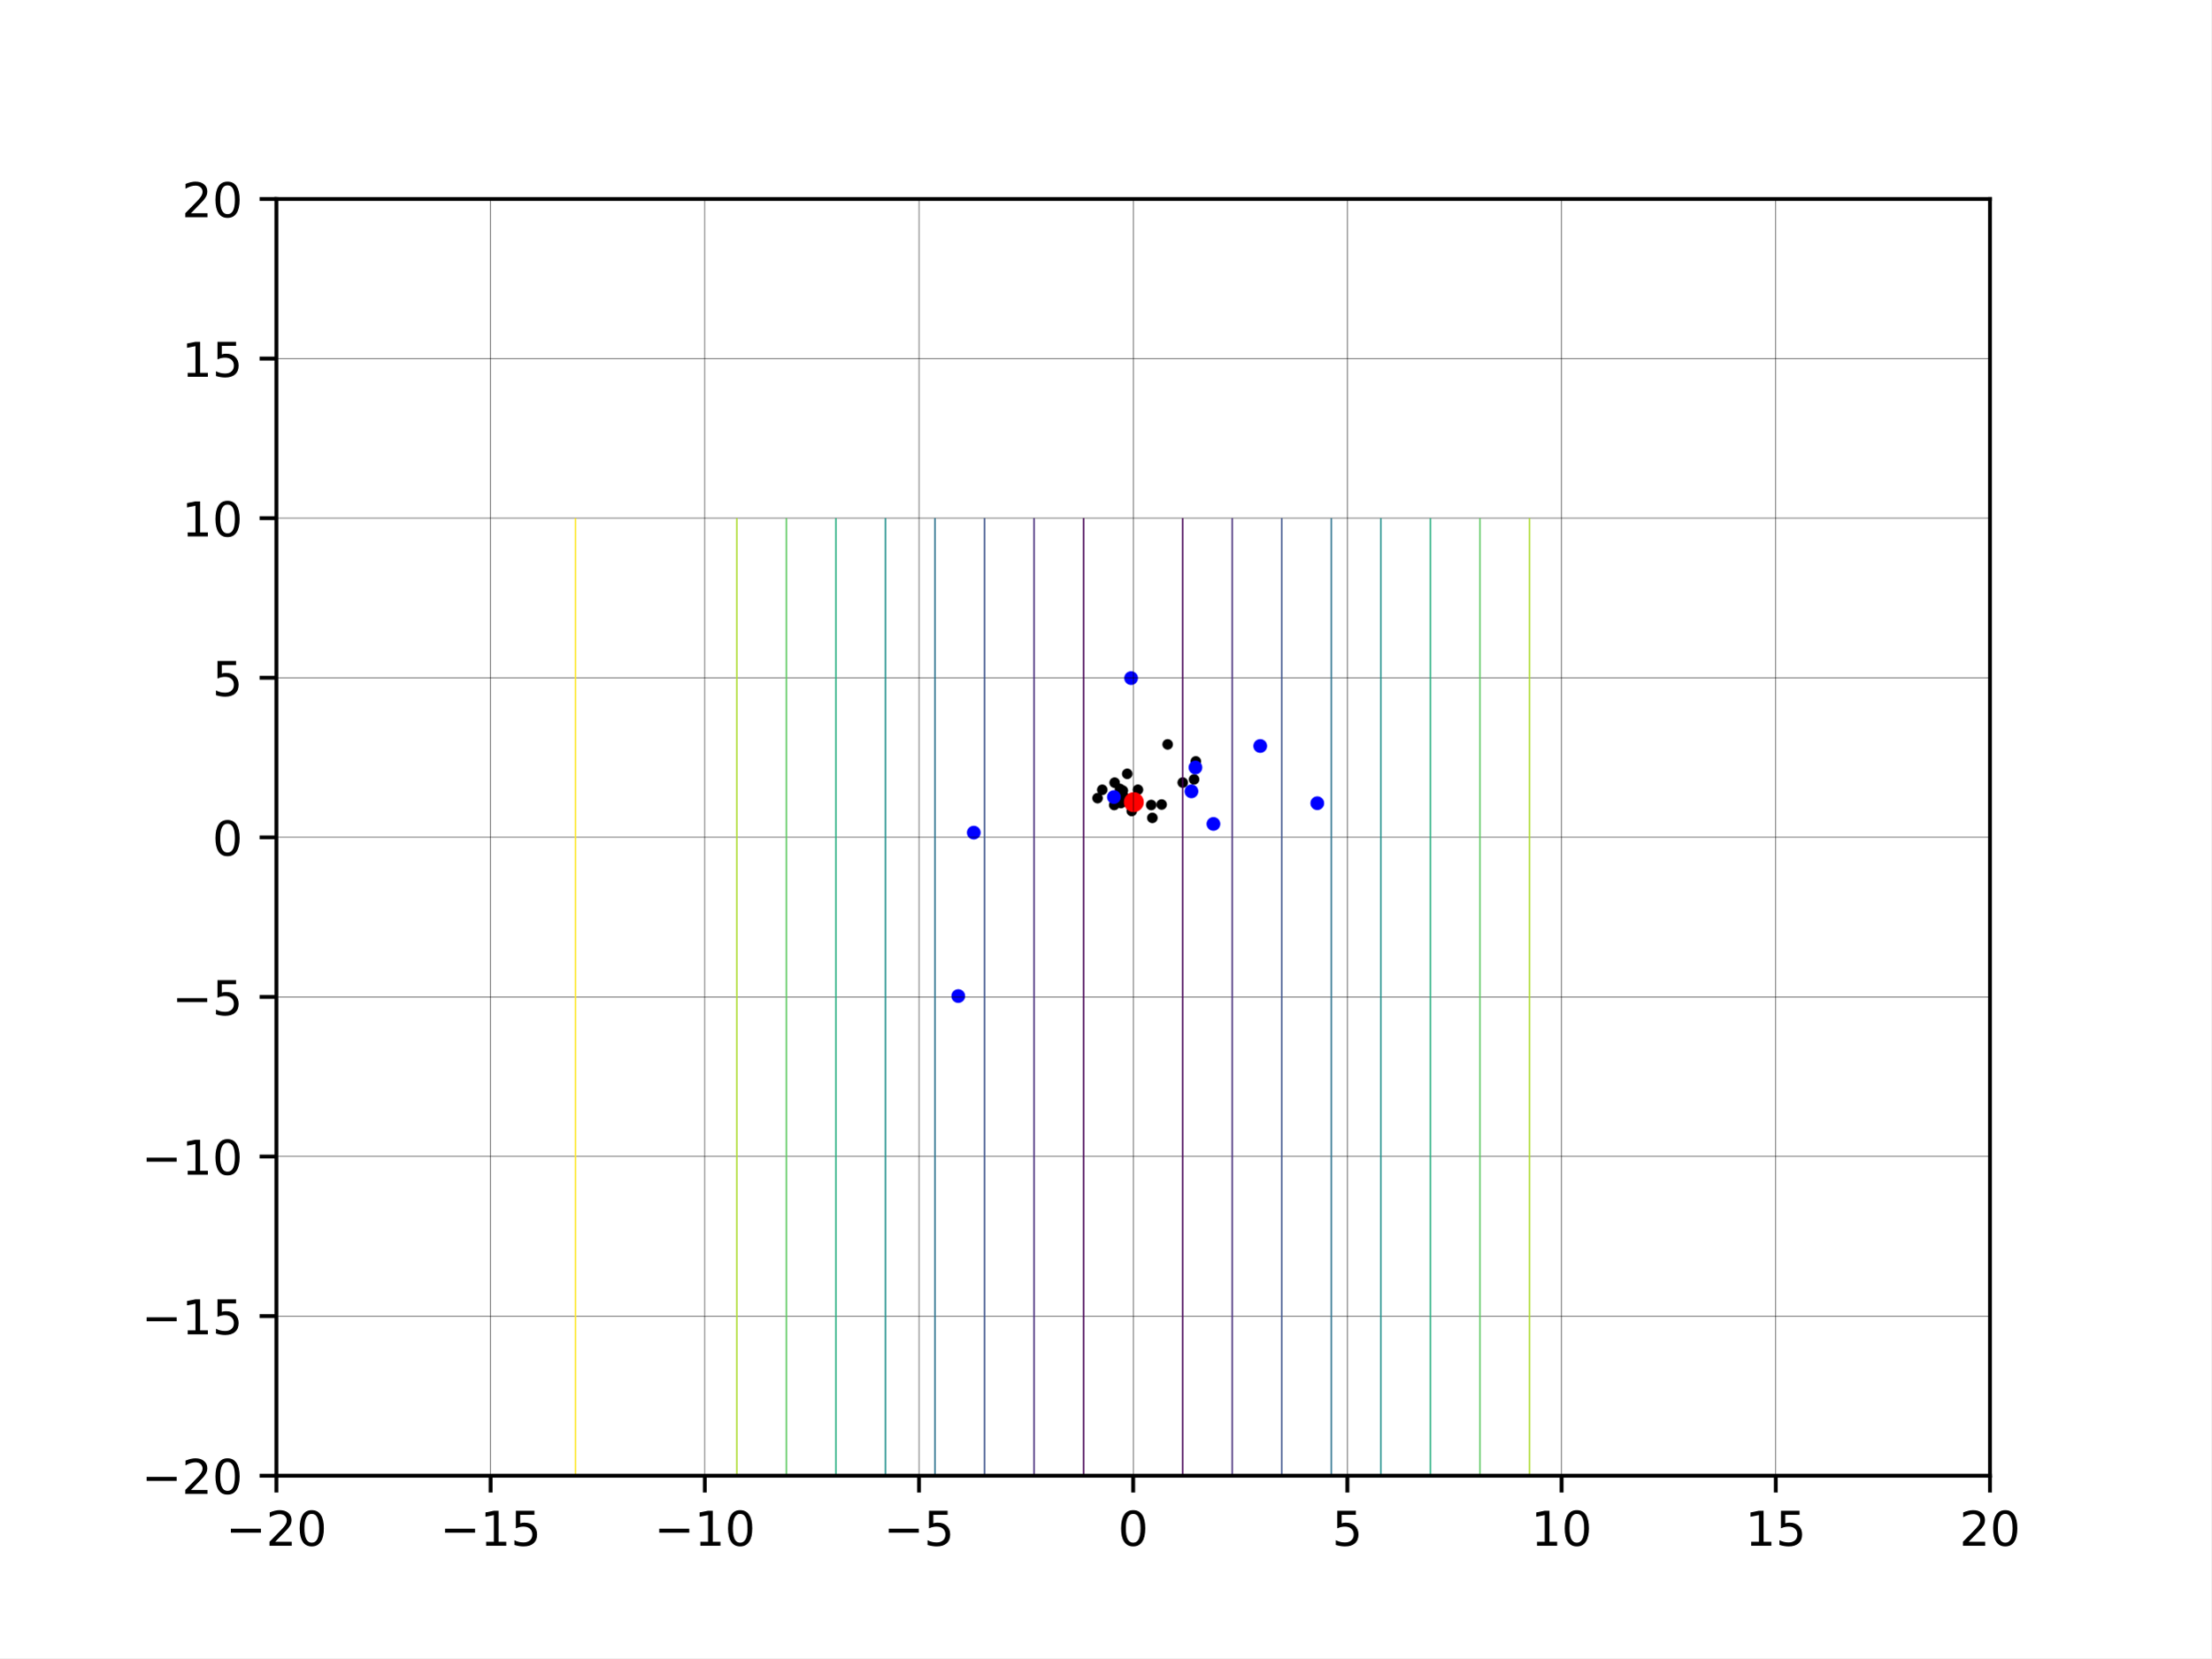
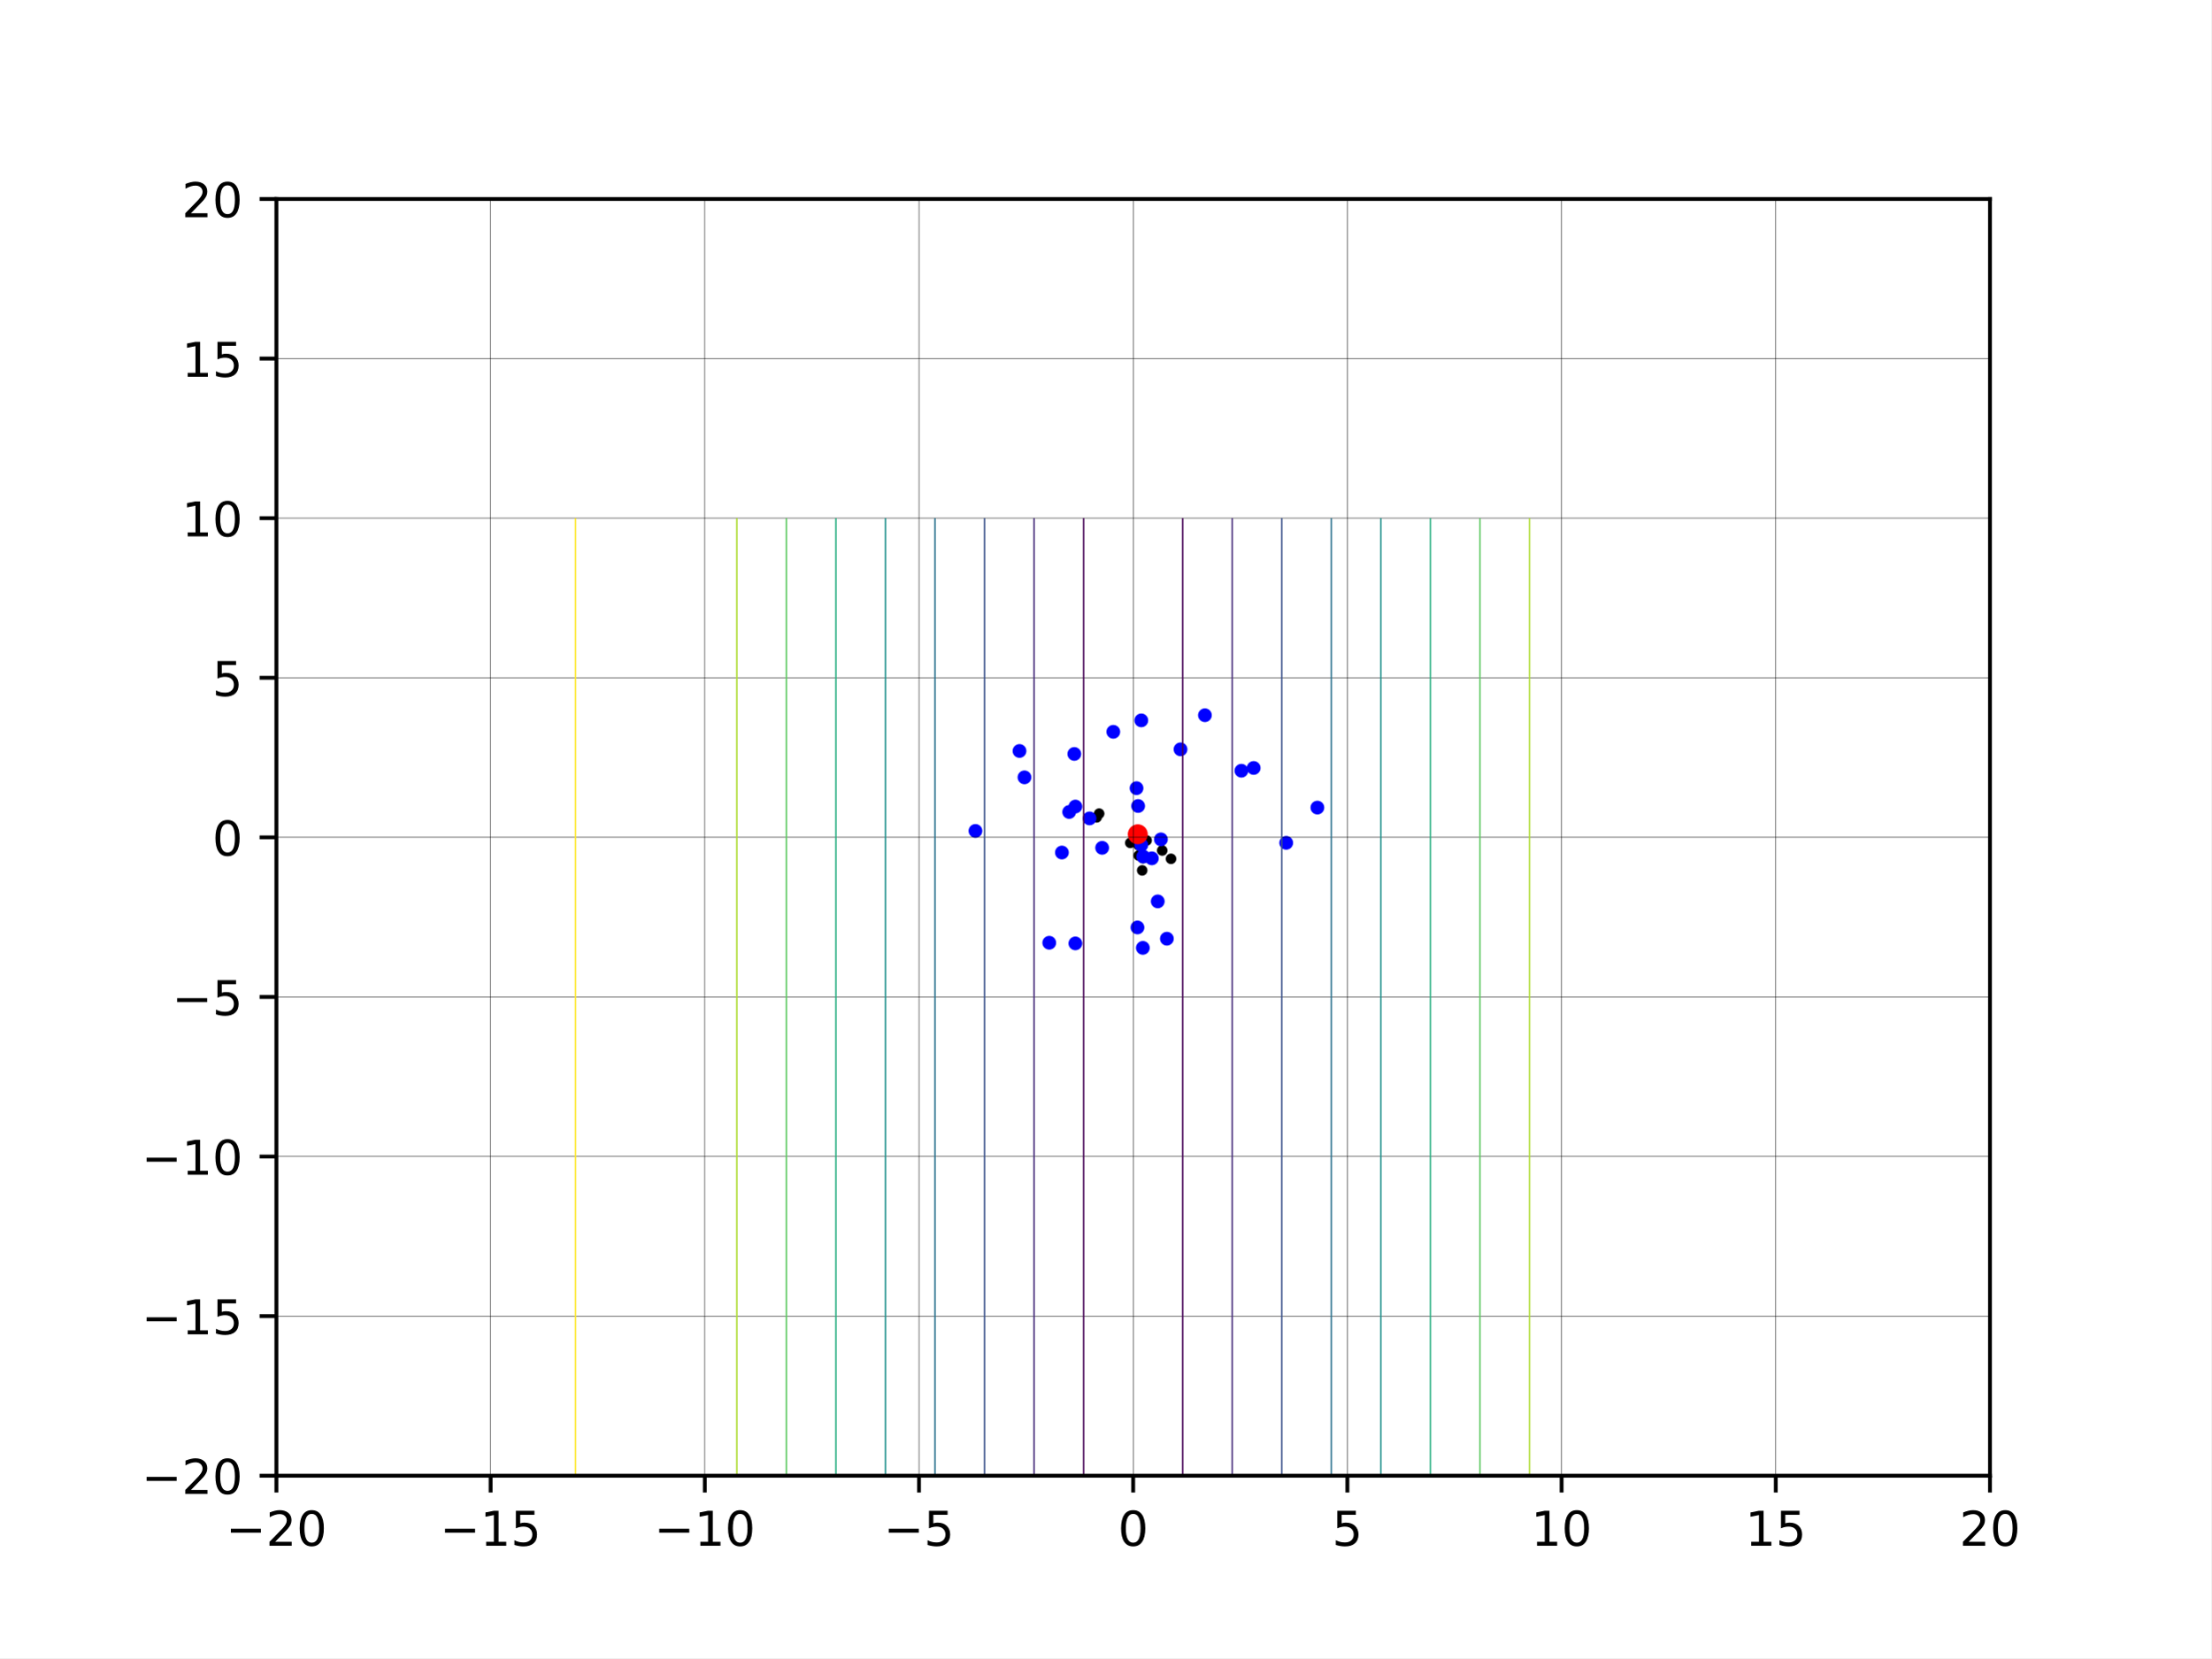
<svg xmlns="http://www.w3.org/2000/svg" xmlns:xlink="http://www.w3.org/1999/xlink" height="345.6pt" version="1.1" viewBox="0 0 460.8 345.6" width="460.8pt">
  <defs>
    <style type="text/css">
*{stroke-linecap:butt;stroke-linejoin:round;}
  </style>
  </defs>
  <g id="figure_1">
    <g id="patch_1">
      <path d="M 0 345.6  L 460.8 345.6  L 460.8 0  L 0 0  z " style="fill:#ffffff;" />
    </g>
    <g id="axes_1">
      <g id="patch_2">
        <path d="M 57.6 307.584  L 414.72 307.584  L 414.72 41.472  L 57.6 41.472  z " style="fill:#ffffff;" />
      </g>
      <g id="PathCollection_1">
        <defs>
-           <path d="M 0 0.612  C 0.162 0.612 0.318 0.548 0.433 0.433  C 0.548 0.318 0.612 0.162 0.612 0  C 0.612 -0.162 0.548 -0.318 0.433 -0.433  C 0.318 -0.548 0.162 -0.612 0 -0.612  C -0.162 -0.612 -0.318 -0.548 -0.433 -0.433  C -0.548 -0.318 -0.612 -0.162 -0.612 0  C -0.612 0.162 -0.548 0.318 -0.433 0.433  C -0.318 0.548 -0.162 0.612 0 0.612  z " id="m3f4ea704da" style="stroke:#000000;" />
+           <path d="M 0 0.612  C 0.162 0.612 0.318 0.548 0.433 0.433  C 0.548 0.318 0.612 0.162 0.612 0  C 0.612 -0.162 0.548 -0.318 0.433 -0.433  C 0.318 -0.548 0.162 -0.612 0 -0.612  C -0.162 -0.612 -0.318 -0.548 -0.433 -0.433  C -0.548 -0.318 -0.612 -0.162 -0.612 0  C -0.612 0.162 -0.548 0.318 -0.433 0.433  C -0.318 0.548 -0.162 0.612 0 0.612  z " id="mb6545652e0" style="stroke:#000000;" />
        </defs>
-         <g clip-path="url(#p08bbcc51b0)">
-           <use style="stroke:#000000;" x="236.292" xlink:href="#m3f4ea704da" y="167.192" />
-           <use style="stroke:#000000;" x="262.636" xlink:href="#m3f4ea704da" y="155.487" />
-           <use style="stroke:#000000;" x="248.3" xlink:href="#m3f4ea704da" y="164.939" />
-           <use style="stroke:#000000;" x="202.937" xlink:href="#m3f4ea704da" y="173.546" />
-           <use style="stroke:#000000;" x="199.703" xlink:href="#m3f4ea704da" y="207.612" />
-           <use style="stroke:#000000;" x="235.726" xlink:href="#m3f4ea704da" y="141.336" />
-           <use style="stroke:#000000;" x="232.143" xlink:href="#m3f4ea704da" y="166.128" />
-           <use style="stroke:#000000;" x="249.129" xlink:href="#m3f4ea704da" y="159.967" />
-           <use style="stroke:#000000;" x="252.881" xlink:href="#m3f4ea704da" y="171.732" />
-           <use style="stroke:#000000;" x="274.528" xlink:href="#m3f4ea704da" y="167.413" />
-           <use style="stroke:#000000;" x="235.863" xlink:href="#m3f4ea704da" y="169.043" />
-           <use style="stroke:#000000;" x="240.156" xlink:href="#m3f4ea704da" y="170.469" />
-           <use style="stroke:#000000;" x="235.862" xlink:href="#m3f4ea704da" y="168.417" />
-           <use style="stroke:#000000;" x="233.618" xlink:href="#m3f4ea704da" y="167.383" />
-           <use style="stroke:#000000;" x="239.919" xlink:href="#m3f4ea704da" y="167.788" />
-           <use style="stroke:#000000;" x="232.204" xlink:href="#m3f4ea704da" y="167.789" />
-           <use style="stroke:#000000;" x="234.448" xlink:href="#m3f4ea704da" y="166.316" />
-           <use style="stroke:#000000;" x="242.088" xlink:href="#m3f4ea704da" y="167.689" />
-           <use style="stroke:#000000;" x="232.342" xlink:href="#m3f4ea704da" y="166.488" />
-           <use style="stroke:#000000;" x="237.152" xlink:href="#m3f4ea704da" y="164.607" />
-           <use style="stroke:#000000;" x="234" xlink:href="#m3f4ea704da" y="164.792" />
-           <use style="stroke:#000000;" x="233.406" xlink:href="#m3f4ea704da" y="164.444" />
-           <use style="stroke:#000000;" x="228.735" xlink:href="#m3f4ea704da" y="166.358" />
-           <use style="stroke:#000000;" x="229.715" xlink:href="#m3f4ea704da" y="164.617" />
-           <use style="stroke:#000000;" x="232.292" xlink:href="#m3f4ea704da" y="163.131" />
-           <use style="stroke:#000000;" x="234.92" xlink:href="#m3f4ea704da" y="161.29" />
-           <use style="stroke:#000000;" x="246.487" xlink:href="#m3f4ea704da" y="163.112" />
-           <use style="stroke:#000000;" x="248.847" xlink:href="#m3f4ea704da" y="162.449" />
-           <use style="stroke:#000000;" x="249.213" xlink:href="#m3f4ea704da" y="158.697" />
-           <use style="stroke:#000000;" x="243.343" xlink:href="#m3f4ea704da" y="155.154" />
+         <g clip-path="url(#p1491a2caac)">
+           <use style="stroke:#000000;" x="237.117" xlink:href="#mb6545652e0" y="173.885" />
+           <use style="stroke:#000000;" x="237.849" xlink:href="#mb6545652e0" y="176.124" />
+           <use style="stroke:#000000;" x="237.187" xlink:href="#mb6545652e0" y="167.994" />
+           <use style="stroke:#000000;" x="241.938" xlink:href="#mb6545652e0" y="174.951" />
+           <use style="stroke:#000000;" x="238.252" xlink:href="#mb6545652e0" y="178.531" />
+           <use style="stroke:#000000;" x="229.689" xlink:href="#mb6545652e0" y="176.715" />
+           <use style="stroke:#000000;" x="240.048" xlink:href="#mb6545652e0" y="178.905" />
+           <use style="stroke:#000000;" x="227.065" xlink:href="#mb6545652e0" y="170.581" />
+           <use style="stroke:#000000;" x="236.856" xlink:href="#mb6545652e0" y="164.279" />
+           <use style="stroke:#000000;" x="224.115" xlink:href="#mb6545652e0" y="168.105" />
+           <use style="stroke:#000000;" x="222.82" xlink:href="#mb6545652e0" y="169.241" />
+           <use style="stroke:#000000;" x="221.302" xlink:href="#mb6545652e0" y="177.692" />
+           <use style="stroke:#000000;" x="241.279" xlink:href="#mb6545652e0" y="187.877" />
+           <use style="stroke:#000000;" x="237.051" xlink:href="#mb6545652e0" y="193.311" />
+           <use style="stroke:#000000;" x="246.022" xlink:href="#mb6545652e0" y="156.182" />
+           <use style="stroke:#000000;" x="243.18" xlink:href="#mb6545652e0" y="195.653" />
+           <use style="stroke:#000000;" x="213.501" xlink:href="#mb6545652e0" y="162.021" />
+           <use style="stroke:#000000;" x="223.888" xlink:href="#mb6545652e0" y="157.145" />
+           <use style="stroke:#000000;" x="261.269" xlink:href="#mb6545652e0" y="160.065" />
+           <use style="stroke:#000000;" x="258.71" xlink:href="#mb6545652e0" y="160.641" />
+           <use style="stroke:#000000;" x="218.666" xlink:href="#mb6545652e0" y="196.501" />
+           <use style="stroke:#000000;" x="232.015" xlink:href="#mb6545652e0" y="152.531" />
+           <use style="stroke:#000000;" x="238.171" xlink:href="#mb6545652e0" y="197.568" />
+           <use style="stroke:#000000;" x="268.051" xlink:href="#mb6545652e0" y="175.671" />
+           <use style="stroke:#000000;" x="237.848" xlink:href="#mb6545652e0" y="150.147" />
+           <use style="stroke:#000000;" x="203.284" xlink:href="#mb6545652e0" y="173.19" />
+           <use style="stroke:#000000;" x="224.11" xlink:href="#mb6545652e0" y="196.633" />
+           <use style="stroke:#000000;" x="212.464" xlink:href="#mb6545652e0" y="156.524" />
+           <use style="stroke:#000000;" x="274.548" xlink:href="#mb6545652e0" y="168.328" />
+           <use style="stroke:#000000;" x="251.108" xlink:href="#mb6545652e0" y="149.074" />
+           <use style="stroke:#000000;" x="228.544" xlink:href="#mb6545652e0" y="170.36" />
+           <use style="stroke:#000000;" x="235.557" xlink:href="#mb6545652e0" y="175.68" />
+           <use style="stroke:#000000;" x="237.286" xlink:href="#mb6545652e0" y="176.188" />
+           <use style="stroke:#000000;" x="238.958" xlink:href="#mb6545652e0" y="175.178" />
+           <use style="stroke:#000000;" x="237.307" xlink:href="#mb6545652e0" y="178.319" />
+           <use style="stroke:#000000;" x="238.182" xlink:href="#mb6545652e0" y="178.875" />
+           <use style="stroke:#000000;" x="229.066" xlink:href="#mb6545652e0" y="169.582" />
+           <use style="stroke:#000000;" x="242.208" xlink:href="#mb6545652e0" y="177.267" />
+           <use style="stroke:#000000;" x="244.043" xlink:href="#mb6545652e0" y="179.004" />
+           <use style="stroke:#000000;" x="238.032" xlink:href="#mb6545652e0" y="181.42" />
        </g>
      </g>
      <g id="PathCollection_2">
        <defs>
-           <path d="M 0 0.935  C 0.248 0.935 0.486 0.837 0.661 0.661  C 0.837 0.486 0.935 0.248 0.935 0  C 0.935 -0.248 0.837 -0.486 0.661 -0.661  C 0.486 -0.837 0.248 -0.935 0 -0.935  C -0.248 -0.935 -0.486 -0.837 -0.661 -0.661  C -0.837 -0.486 -0.935 -0.248 -0.935 0  C -0.935 0.248 -0.837 0.486 -0.661 0.661  C -0.486 0.837 -0.248 0.935 0 0.935  z " id="m1bde046039" style="stroke:#0000ff;" />
+           <path d="M 0 0.935  C 0.248 0.935 0.486 0.837 0.661 0.661  C 0.837 0.486 0.935 0.248 0.935 0  C 0.935 -0.248 0.837 -0.486 0.661 -0.661  C 0.486 -0.837 0.248 -0.935 0 -0.935  C -0.248 -0.935 -0.486 -0.837 -0.661 -0.661  C -0.837 -0.486 -0.935 -0.248 -0.935 0  C -0.935 0.248 -0.837 0.486 -0.661 0.661  C -0.486 0.837 -0.248 0.935 0 0.935  z " id="m064990d7bb" style="stroke:#0000ff;" />
        </defs>
-         <g clip-path="url(#p08bbcc51b0)">
-           <use style="fill:#0000ff;stroke:#0000ff;" x="236.292" xlink:href="#m1bde046039" y="167.192" />
-           <use style="fill:#0000ff;stroke:#0000ff;" x="262.636" xlink:href="#m1bde046039" y="155.487" />
-           <use style="fill:#0000ff;stroke:#0000ff;" x="248.3" xlink:href="#m1bde046039" y="164.939" />
-           <use style="fill:#0000ff;stroke:#0000ff;" x="202.937" xlink:href="#m1bde046039" y="173.546" />
-           <use style="fill:#0000ff;stroke:#0000ff;" x="199.703" xlink:href="#m1bde046039" y="207.612" />
-           <use style="fill:#0000ff;stroke:#0000ff;" x="235.726" xlink:href="#m1bde046039" y="141.336" />
-           <use style="fill:#0000ff;stroke:#0000ff;" x="232.143" xlink:href="#m1bde046039" y="166.128" />
-           <use style="fill:#0000ff;stroke:#0000ff;" x="249.129" xlink:href="#m1bde046039" y="159.967" />
-           <use style="fill:#0000ff;stroke:#0000ff;" x="252.881" xlink:href="#m1bde046039" y="171.732" />
-           <use style="fill:#0000ff;stroke:#0000ff;" x="274.528" xlink:href="#m1bde046039" y="167.413" />
+         <g clip-path="url(#p1491a2caac)">
+           <use style="fill:#0000ff;stroke:#0000ff;" x="237.117" xlink:href="#m064990d7bb" y="173.885" />
+           <use style="fill:#0000ff;stroke:#0000ff;" x="237.849" xlink:href="#m064990d7bb" y="176.124" />
+           <use style="fill:#0000ff;stroke:#0000ff;" x="237.187" xlink:href="#m064990d7bb" y="167.994" />
+           <use style="fill:#0000ff;stroke:#0000ff;" x="241.938" xlink:href="#m064990d7bb" y="174.951" />
+           <use style="fill:#0000ff;stroke:#0000ff;" x="238.252" xlink:href="#m064990d7bb" y="178.531" />
+           <use style="fill:#0000ff;stroke:#0000ff;" x="229.689" xlink:href="#m064990d7bb" y="176.715" />
+           <use style="fill:#0000ff;stroke:#0000ff;" x="240.048" xlink:href="#m064990d7bb" y="178.905" />
+           <use style="fill:#0000ff;stroke:#0000ff;" x="227.065" xlink:href="#m064990d7bb" y="170.581" />
+           <use style="fill:#0000ff;stroke:#0000ff;" x="236.856" xlink:href="#m064990d7bb" y="164.279" />
+           <use style="fill:#0000ff;stroke:#0000ff;" x="224.115" xlink:href="#m064990d7bb" y="168.105" />
+           <use style="fill:#0000ff;stroke:#0000ff;" x="222.82" xlink:href="#m064990d7bb" y="169.241" />
+           <use style="fill:#0000ff;stroke:#0000ff;" x="221.302" xlink:href="#m064990d7bb" y="177.692" />
+           <use style="fill:#0000ff;stroke:#0000ff;" x="241.279" xlink:href="#m064990d7bb" y="187.877" />
+           <use style="fill:#0000ff;stroke:#0000ff;" x="237.051" xlink:href="#m064990d7bb" y="193.311" />
+           <use style="fill:#0000ff;stroke:#0000ff;" x="246.022" xlink:href="#m064990d7bb" y="156.182" />
+           <use style="fill:#0000ff;stroke:#0000ff;" x="243.18" xlink:href="#m064990d7bb" y="195.653" />
+           <use style="fill:#0000ff;stroke:#0000ff;" x="213.501" xlink:href="#m064990d7bb" y="162.021" />
+           <use style="fill:#0000ff;stroke:#0000ff;" x="223.888" xlink:href="#m064990d7bb" y="157.145" />
+           <use style="fill:#0000ff;stroke:#0000ff;" x="261.269" xlink:href="#m064990d7bb" y="160.065" />
+           <use style="fill:#0000ff;stroke:#0000ff;" x="258.71" xlink:href="#m064990d7bb" y="160.641" />
+           <use style="fill:#0000ff;stroke:#0000ff;" x="218.666" xlink:href="#m064990d7bb" y="196.501" />
+           <use style="fill:#0000ff;stroke:#0000ff;" x="232.015" xlink:href="#m064990d7bb" y="152.531" />
+           <use style="fill:#0000ff;stroke:#0000ff;" x="238.171" xlink:href="#m064990d7bb" y="197.568" />
+           <use style="fill:#0000ff;stroke:#0000ff;" x="268.051" xlink:href="#m064990d7bb" y="175.671" />
+           <use style="fill:#0000ff;stroke:#0000ff;" x="237.848" xlink:href="#m064990d7bb" y="150.147" />
+           <use style="fill:#0000ff;stroke:#0000ff;" x="203.284" xlink:href="#m064990d7bb" y="173.19" />
+           <use style="fill:#0000ff;stroke:#0000ff;" x="224.11" xlink:href="#m064990d7bb" y="196.633" />
+           <use style="fill:#0000ff;stroke:#0000ff;" x="212.464" xlink:href="#m064990d7bb" y="156.524" />
+           <use style="fill:#0000ff;stroke:#0000ff;" x="274.548" xlink:href="#m064990d7bb" y="168.328" />
+           <use style="fill:#0000ff;stroke:#0000ff;" x="251.108" xlink:href="#m064990d7bb" y="149.074" />
        </g>
      </g>
      <g id="PathCollection_3">
        <defs>
-           <path d="M 0 1.581  C 0.419 1.581 0.822 1.415 1.118 1.118  C 1.415 0.822 1.581 0.419 1.581 0  C 1.581 -0.419 1.415 -0.822 1.118 -1.118  C 0.822 -1.415 0.419 -1.581 0 -1.581  C -0.419 -1.581 -0.822 -1.415 -1.118 -1.118  C -1.415 -0.822 -1.581 -0.419 -1.581 0  C -1.581 0.419 -1.415 0.822 -1.118 1.118  C -0.822 1.415 -0.419 1.581 0 1.581  z " id="m7e1314a61d" style="stroke:#ff0000;" />
+           <path d="M 0 1.581  C 0.419 1.581 0.822 1.415 1.118 1.118  C 1.415 0.822 1.581 0.419 1.581 0  C 1.581 -0.419 1.415 -0.822 1.118 -1.118  C 0.822 -1.415 0.419 -1.581 0 -1.581  C -0.419 -1.581 -0.822 -1.415 -1.118 -1.118  C -1.415 -0.822 -1.581 -0.419 -1.581 0  C -1.581 0.419 -1.415 0.822 -1.118 1.118  C -0.822 1.415 -0.419 1.581 0 1.581  z " id="m32c751b840" style="stroke:#ff0000;" />
        </defs>
-         <g clip-path="url(#p08bbcc51b0)">
-           <use style="fill:#ff0000;stroke:#ff0000;" x="236.292" xlink:href="#m7e1314a61d" y="167.192" />
+         <g clip-path="url(#p1491a2caac)">
+           <use style="fill:#ff0000;stroke:#ff0000;" x="237.117" xlink:href="#m32c751b840" y="173.885" />
        </g>
      </g>
      <g id="matplotlib.axis_1">
        <g id="xtick_1">
          <g id="line2d_1">
-             <path clip-path="url(#p08bbcc51b0)" d="M 57.6 307.584  L 57.6 41.472  " style="fill:none;stroke:#000000;stroke-linecap:square;stroke-width:0.1;" />
+             <path clip-path="url(#p1491a2caac)" d="M 57.6 307.584  L 57.6 41.472  " style="fill:none;stroke:#000000;stroke-linecap:square;stroke-width:0.1;" />
          </g>
          <g id="line2d_2">
            <defs>
-               <path d="M 0 0  L 0 3.5  " id="m20501c5c3b" style="stroke:#000000;stroke-width:0.8;" />
+               <path d="M 0 0  L 0 3.5  " id="mc05581bc80" style="stroke:#000000;stroke-width:0.8;" />
            </defs>
            <g>
-               <use style="stroke:#000000;stroke-width:0.8;" x="57.6" xlink:href="#m20501c5c3b" y="307.584" />
+               <use style="stroke:#000000;stroke-width:0.8;" x="57.6" xlink:href="#mc05581bc80" y="307.584" />
            </g>
          </g>
          <g id="text_1">
            <defs>
              <path d="M 10.594 35.5  L 73.188 35.5  L 73.188 27.203  L 10.594 27.203  z " id="DejaVuSans-2212" />
              <path d="M 19.188 8.297  L 53.609 8.297  L 53.609 0  L 7.328 0  L 7.328 8.297  Q 12.938 14.109 22.625 23.891  Q 32.328 33.688 34.812 36.531  Q 39.547 41.844 41.422 45.531  Q 43.312 49.219 43.312 52.781  Q 43.312 58.594 39.234 62.25  Q 35.156 65.922 28.609 65.922  Q 23.969 65.922 18.812 64.312  Q 13.672 62.703 7.812 59.422  L 7.812 69.391  Q 13.766 71.781 18.938 73  Q 24.125 74.219 28.422 74.219  Q 39.75 74.219 46.484 68.547  Q 53.219 62.891 53.219 53.422  Q 53.219 48.922 51.531 44.891  Q 49.859 40.875 45.406 35.406  Q 44.188 33.984 37.641 27.219  Q 31.109 20.453 19.188 8.297  z " id="DejaVuSans-32" />
              <path d="M 31.781 66.406  Q 24.172 66.406 20.328 58.906  Q 16.5 51.422 16.5 36.375  Q 16.5 21.391 20.328 13.891  Q 24.172 6.391 31.781 6.391  Q 39.453 6.391 43.281 13.891  Q 47.125 21.391 47.125 36.375  Q 47.125 51.422 43.281 58.906  Q 39.453 66.406 31.781 66.406  z M 31.781 74.219  Q 44.047 74.219 50.516 64.516  Q 56.984 54.828 56.984 36.375  Q 56.984 17.969 50.516 8.266  Q 44.047 -1.422 31.781 -1.422  Q 19.531 -1.422 13.062 8.266  Q 6.594 17.969 6.594 36.375  Q 6.594 54.828 13.062 64.516  Q 19.531 74.219 31.781 74.219  z " id="DejaVuSans-30" />
            </defs>
            <g transform="translate(47.04766 322.1824)scale(0.1 -0.1)">
              <use xlink:href="#DejaVuSans-2212" />
              <use x="83.789" xlink:href="#DejaVuSans-32" />
              <use x="147.412" xlink:href="#DejaVuSans-30" />
            </g>
          </g>
        </g>
        <g id="xtick_2">
          <g id="line2d_3">
-             <path clip-path="url(#p08bbcc51b0)" d="M 102.24 307.584  L 102.24 41.472  " style="fill:none;stroke:#000000;stroke-linecap:square;stroke-width:0.1;" />
+             <path clip-path="url(#p1491a2caac)" d="M 102.24 307.584  L 102.24 41.472  " style="fill:none;stroke:#000000;stroke-linecap:square;stroke-width:0.1;" />
          </g>
          <g id="line2d_4">
            <g>
-               <use style="stroke:#000000;stroke-width:0.8;" x="102.24" xlink:href="#m20501c5c3b" y="307.584" />
+               <use style="stroke:#000000;stroke-width:0.8;" x="102.24" xlink:href="#mc05581bc80" y="307.584" />
            </g>
          </g>
          <g id="text_2">
            <defs>
              <path d="M 12.406 8.297  L 28.516 8.297  L 28.516 63.922  L 10.984 60.406  L 10.984 69.391  L 28.422 72.906  L 38.281 72.906  L 38.281 8.297  L 54.391 8.297  L 54.391 0  L 12.406 0  z " id="DejaVuSans-31" />
              <path d="M 10.797 72.906  L 49.516 72.906  L 49.516 64.594  L 19.828 64.594  L 19.828 46.734  Q 21.969 47.469 24.109 47.828  Q 26.266 48.188 28.422 48.188  Q 40.625 48.188 47.75 41.5  Q 54.891 34.812 54.891 23.391  Q 54.891 11.625 47.562 5.094  Q 40.234 -1.422 26.906 -1.422  Q 22.312 -1.422 17.547 -0.641  Q 12.797 0.141 7.719 1.703  L 7.719 11.625  Q 12.109 9.234 16.797 8.062  Q 21.484 6.891 26.703 6.891  Q 35.156 6.891 40.078 11.328  Q 45.016 15.766 45.016 23.391  Q 45.016 31 40.078 35.438  Q 35.156 39.891 26.703 39.891  Q 22.75 39.891 18.812 39.016  Q 14.891 38.141 10.797 36.281  z " id="DejaVuSans-35" />
            </defs>
            <g transform="translate(91.68766 322.1824)scale(0.1 -0.1)">
              <use xlink:href="#DejaVuSans-2212" />
              <use x="83.789" xlink:href="#DejaVuSans-31" />
              <use x="147.412" xlink:href="#DejaVuSans-35" />
            </g>
          </g>
        </g>
        <g id="xtick_3">
          <g id="line2d_5">
-             <path clip-path="url(#p08bbcc51b0)" d="M 146.88 307.584  L 146.88 41.472  " style="fill:none;stroke:#000000;stroke-linecap:square;stroke-width:0.1;" />
+             <path clip-path="url(#p1491a2caac)" d="M 146.88 307.584  L 146.88 41.472  " style="fill:none;stroke:#000000;stroke-linecap:square;stroke-width:0.1;" />
          </g>
          <g id="line2d_6">
            <g>
-               <use style="stroke:#000000;stroke-width:0.8;" x="146.88" xlink:href="#m20501c5c3b" y="307.584" />
+               <use style="stroke:#000000;stroke-width:0.8;" x="146.88" xlink:href="#mc05581bc80" y="307.584" />
            </g>
          </g>
          <g id="text_3">
            <g transform="translate(136.3277 322.1824)scale(0.1 -0.1)">
              <use xlink:href="#DejaVuSans-2212" />
              <use x="83.789" xlink:href="#DejaVuSans-31" />
              <use x="147.412" xlink:href="#DejaVuSans-30" />
            </g>
          </g>
        </g>
        <g id="xtick_4">
          <g id="line2d_7">
-             <path clip-path="url(#p08bbcc51b0)" d="M 191.52 307.584  L 191.52 41.472  " style="fill:none;stroke:#000000;stroke-linecap:square;stroke-width:0.1;" />
+             <path clip-path="url(#p1491a2caac)" d="M 191.52 307.584  L 191.52 41.472  " style="fill:none;stroke:#000000;stroke-linecap:square;stroke-width:0.1;" />
          </g>
          <g id="line2d_8">
            <g>
-               <use style="stroke:#000000;stroke-width:0.8;" x="191.52" xlink:href="#m20501c5c3b" y="307.584" />
+               <use style="stroke:#000000;stroke-width:0.8;" x="191.52" xlink:href="#mc05581bc80" y="307.584" />
            </g>
          </g>
          <g id="text_4">
            <g transform="translate(184.1489 322.1824)scale(0.1 -0.1)">
              <use xlink:href="#DejaVuSans-2212" />
              <use x="83.789" xlink:href="#DejaVuSans-35" />
            </g>
          </g>
        </g>
        <g id="xtick_5">
          <g id="line2d_9">
-             <path clip-path="url(#p08bbcc51b0)" d="M 236.16 307.584  L 236.16 41.472  " style="fill:none;stroke:#000000;stroke-linecap:square;stroke-width:0.1;" />
+             <path clip-path="url(#p1491a2caac)" d="M 236.16 307.584  L 236.16 41.472  " style="fill:none;stroke:#000000;stroke-linecap:square;stroke-width:0.1;" />
          </g>
          <g id="line2d_10">
            <g>
-               <use style="stroke:#000000;stroke-width:0.8;" x="236.16" xlink:href="#m20501c5c3b" y="307.584" />
+               <use style="stroke:#000000;stroke-width:0.8;" x="236.16" xlink:href="#mc05581bc80" y="307.584" />
            </g>
          </g>
          <g id="text_5">
            <g transform="translate(232.9787 322.1824)scale(0.1 -0.1)">
              <use xlink:href="#DejaVuSans-30" />
            </g>
          </g>
        </g>
        <g id="xtick_6">
          <g id="line2d_11">
-             <path clip-path="url(#p08bbcc51b0)" d="M 280.8 307.584  L 280.8 41.472  " style="fill:none;stroke:#000000;stroke-linecap:square;stroke-width:0.1;" />
+             <path clip-path="url(#p1491a2caac)" d="M 280.8 307.584  L 280.8 41.472  " style="fill:none;stroke:#000000;stroke-linecap:square;stroke-width:0.1;" />
          </g>
          <g id="line2d_12">
            <g>
-               <use style="stroke:#000000;stroke-width:0.8;" x="280.8" xlink:href="#m20501c5c3b" y="307.584" />
+               <use style="stroke:#000000;stroke-width:0.8;" x="280.8" xlink:href="#mc05581bc80" y="307.584" />
            </g>
          </g>
          <g id="text_6">
            <g transform="translate(277.6187 322.1824)scale(0.1 -0.1)">
              <use xlink:href="#DejaVuSans-35" />
            </g>
          </g>
        </g>
        <g id="xtick_7">
          <g id="line2d_13">
-             <path clip-path="url(#p08bbcc51b0)" d="M 325.44 307.584  L 325.44 41.472  " style="fill:none;stroke:#000000;stroke-linecap:square;stroke-width:0.1;" />
+             <path clip-path="url(#p1491a2caac)" d="M 325.44 307.584  L 325.44 41.472  " style="fill:none;stroke:#000000;stroke-linecap:square;stroke-width:0.1;" />
          </g>
          <g id="line2d_14">
            <g>
-               <use style="stroke:#000000;stroke-width:0.8;" x="325.44" xlink:href="#m20501c5c3b" y="307.584" />
+               <use style="stroke:#000000;stroke-width:0.8;" x="325.44" xlink:href="#mc05581bc80" y="307.584" />
            </g>
          </g>
          <g id="text_7">
            <g transform="translate(319.0775 322.1824)scale(0.1 -0.1)">
              <use xlink:href="#DejaVuSans-31" />
              <use x="63.623" xlink:href="#DejaVuSans-30" />
            </g>
          </g>
        </g>
        <g id="xtick_8">
          <g id="line2d_15">
-             <path clip-path="url(#p08bbcc51b0)" d="M 370.08 307.584  L 370.08 41.472  " style="fill:none;stroke:#000000;stroke-linecap:square;stroke-width:0.1;" />
+             <path clip-path="url(#p1491a2caac)" d="M 370.08 307.584  L 370.08 41.472  " style="fill:none;stroke:#000000;stroke-linecap:square;stroke-width:0.1;" />
          </g>
          <g id="line2d_16">
            <g>
-               <use style="stroke:#000000;stroke-width:0.8;" x="370.08" xlink:href="#m20501c5c3b" y="307.584" />
+               <use style="stroke:#000000;stroke-width:0.8;" x="370.08" xlink:href="#mc05581bc80" y="307.584" />
            </g>
          </g>
          <g id="text_8">
            <g transform="translate(363.7175 322.1824)scale(0.1 -0.1)">
              <use xlink:href="#DejaVuSans-31" />
              <use x="63.623" xlink:href="#DejaVuSans-35" />
            </g>
          </g>
        </g>
        <g id="xtick_9">
          <g id="line2d_17">
-             <path clip-path="url(#p08bbcc51b0)" d="M 414.72 307.584  L 414.72 41.472  " style="fill:none;stroke:#000000;stroke-linecap:square;stroke-width:0.1;" />
+             <path clip-path="url(#p1491a2caac)" d="M 414.72 307.584  L 414.72 41.472  " style="fill:none;stroke:#000000;stroke-linecap:square;stroke-width:0.1;" />
          </g>
          <g id="line2d_18">
            <g>
-               <use style="stroke:#000000;stroke-width:0.8;" x="414.72" xlink:href="#m20501c5c3b" y="307.584" />
+               <use style="stroke:#000000;stroke-width:0.8;" x="414.72" xlink:href="#mc05581bc80" y="307.584" />
            </g>
          </g>
          <g id="text_9">
            <g transform="translate(408.3575 322.1824)scale(0.1 -0.1)">
              <use xlink:href="#DejaVuSans-32" />
              <use x="63.623" xlink:href="#DejaVuSans-30" />
            </g>
          </g>
        </g>
      </g>
      <g id="matplotlib.axis_2">
        <g id="ytick_1">
          <g id="line2d_19">
-             <path clip-path="url(#p08bbcc51b0)" d="M 57.6 307.584  L 414.72 307.584  " style="fill:none;stroke:#000000;stroke-linecap:square;stroke-width:0.1;" />
+             <path clip-path="url(#p1491a2caac)" d="M 57.6 307.584  L 414.72 307.584  " style="fill:none;stroke:#000000;stroke-linecap:square;stroke-width:0.1;" />
          </g>
          <g id="line2d_20">
            <defs>
-               <path d="M 0 0  L -3.5 0  " id="mdab88a459f" style="stroke:#000000;stroke-width:0.8;" />
+               <path d="M 0 0  L -3.5 0  " id="m9a65c6507b" style="stroke:#000000;stroke-width:0.8;" />
            </defs>
            <g>
-               <use style="stroke:#000000;stroke-width:0.8;" x="57.6" xlink:href="#mdab88a459f" y="307.584" />
+               <use style="stroke:#000000;stroke-width:0.8;" x="57.6" xlink:href="#m9a65c6507b" y="307.584" />
            </g>
          </g>
          <g id="text_10">
            <g transform="translate(29.49531 311.3832)scale(0.1 -0.1)">
              <use xlink:href="#DejaVuSans-2212" />
              <use x="83.789" xlink:href="#DejaVuSans-32" />
              <use x="147.412" xlink:href="#DejaVuSans-30" />
            </g>
          </g>
        </g>
        <g id="ytick_2">
          <g id="line2d_21">
-             <path clip-path="url(#p08bbcc51b0)" d="M 57.6 274.32  L 414.72 274.32  " style="fill:none;stroke:#000000;stroke-linecap:square;stroke-width:0.1;" />
+             <path clip-path="url(#p1491a2caac)" d="M 57.6 274.32  L 414.72 274.32  " style="fill:none;stroke:#000000;stroke-linecap:square;stroke-width:0.1;" />
          </g>
          <g id="line2d_22">
            <g>
-               <use style="stroke:#000000;stroke-width:0.8;" x="57.6" xlink:href="#mdab88a459f" y="274.32" />
+               <use style="stroke:#000000;stroke-width:0.8;" x="57.6" xlink:href="#m9a65c6507b" y="274.32" />
            </g>
          </g>
          <g id="text_11">
            <g transform="translate(29.49531 278.1192)scale(0.1 -0.1)">
              <use xlink:href="#DejaVuSans-2212" />
              <use x="83.789" xlink:href="#DejaVuSans-31" />
              <use x="147.412" xlink:href="#DejaVuSans-35" />
            </g>
          </g>
        </g>
        <g id="ytick_3">
          <g id="line2d_23">
-             <path clip-path="url(#p08bbcc51b0)" d="M 57.6 241.056  L 414.72 241.056  " style="fill:none;stroke:#000000;stroke-linecap:square;stroke-width:0.1;" />
+             <path clip-path="url(#p1491a2caac)" d="M 57.6 241.056  L 414.72 241.056  " style="fill:none;stroke:#000000;stroke-linecap:square;stroke-width:0.1;" />
          </g>
          <g id="line2d_24">
            <g>
-               <use style="stroke:#000000;stroke-width:0.8;" x="57.6" xlink:href="#mdab88a459f" y="241.056" />
+               <use style="stroke:#000000;stroke-width:0.8;" x="57.6" xlink:href="#m9a65c6507b" y="241.056" />
            </g>
          </g>
          <g id="text_12">
            <g transform="translate(29.49531 244.8552)scale(0.1 -0.1)">
              <use xlink:href="#DejaVuSans-2212" />
              <use x="83.789" xlink:href="#DejaVuSans-31" />
              <use x="147.412" xlink:href="#DejaVuSans-30" />
            </g>
          </g>
        </g>
        <g id="ytick_4">
          <g id="line2d_25">
-             <path clip-path="url(#p08bbcc51b0)" d="M 57.6 207.792  L 414.72 207.792  " style="fill:none;stroke:#000000;stroke-linecap:square;stroke-width:0.1;" />
+             <path clip-path="url(#p1491a2caac)" d="M 57.6 207.792  L 414.72 207.792  " style="fill:none;stroke:#000000;stroke-linecap:square;stroke-width:0.1;" />
          </g>
          <g id="line2d_26">
            <g>
-               <use style="stroke:#000000;stroke-width:0.8;" x="57.6" xlink:href="#mdab88a459f" y="207.792" />
+               <use style="stroke:#000000;stroke-width:0.8;" x="57.6" xlink:href="#m9a65c6507b" y="207.792" />
            </g>
          </g>
          <g id="text_13">
            <g transform="translate(35.85781 211.5912)scale(0.1 -0.1)">
              <use xlink:href="#DejaVuSans-2212" />
              <use x="83.789" xlink:href="#DejaVuSans-35" />
            </g>
          </g>
        </g>
        <g id="ytick_5">
          <g id="line2d_27">
-             <path clip-path="url(#p08bbcc51b0)" d="M 57.6 174.528  L 414.72 174.528  " style="fill:none;stroke:#000000;stroke-linecap:square;stroke-width:0.1;" />
+             <path clip-path="url(#p1491a2caac)" d="M 57.6 174.528  L 414.72 174.528  " style="fill:none;stroke:#000000;stroke-linecap:square;stroke-width:0.1;" />
          </g>
          <g id="line2d_28">
            <g>
-               <use style="stroke:#000000;stroke-width:0.8;" x="57.6" xlink:href="#mdab88a459f" y="174.528" />
+               <use style="stroke:#000000;stroke-width:0.8;" x="57.6" xlink:href="#m9a65c6507b" y="174.528" />
            </g>
          </g>
          <g id="text_14">
            <g transform="translate(44.2375 178.3272)scale(0.1 -0.1)">
              <use xlink:href="#DejaVuSans-30" />
            </g>
          </g>
        </g>
        <g id="ytick_6">
          <g id="line2d_29">
-             <path clip-path="url(#p08bbcc51b0)" d="M 57.6 141.264  L 414.72 141.264  " style="fill:none;stroke:#000000;stroke-linecap:square;stroke-width:0.1;" />
+             <path clip-path="url(#p1491a2caac)" d="M 57.6 141.264  L 414.72 141.264  " style="fill:none;stroke:#000000;stroke-linecap:square;stroke-width:0.1;" />
          </g>
          <g id="line2d_30">
            <g>
-               <use style="stroke:#000000;stroke-width:0.8;" x="57.6" xlink:href="#mdab88a459f" y="141.264" />
+               <use style="stroke:#000000;stroke-width:0.8;" x="57.6" xlink:href="#m9a65c6507b" y="141.264" />
            </g>
          </g>
          <g id="text_15">
            <g transform="translate(44.2375 145.0632)scale(0.1 -0.1)">
              <use xlink:href="#DejaVuSans-35" />
            </g>
          </g>
        </g>
        <g id="ytick_7">
          <g id="line2d_31">
-             <path clip-path="url(#p08bbcc51b0)" d="M 57.6 108  L 414.72 108  " style="fill:none;stroke:#000000;stroke-linecap:square;stroke-width:0.1;" />
+             <path clip-path="url(#p1491a2caac)" d="M 57.6 108  L 414.72 108  " style="fill:none;stroke:#000000;stroke-linecap:square;stroke-width:0.1;" />
          </g>
          <g id="line2d_32">
            <g>
-               <use style="stroke:#000000;stroke-width:0.8;" x="57.6" xlink:href="#mdab88a459f" y="108" />
+               <use style="stroke:#000000;stroke-width:0.8;" x="57.6" xlink:href="#m9a65c6507b" y="108" />
            </g>
          </g>
          <g id="text_16">
            <g transform="translate(37.875 111.7992)scale(0.1 -0.1)">
              <use xlink:href="#DejaVuSans-31" />
              <use x="63.623" xlink:href="#DejaVuSans-30" />
            </g>
          </g>
        </g>
        <g id="ytick_8">
          <g id="line2d_33">
-             <path clip-path="url(#p08bbcc51b0)" d="M 57.6 74.736  L 414.72 74.736  " style="fill:none;stroke:#000000;stroke-linecap:square;stroke-width:0.1;" />
+             <path clip-path="url(#p1491a2caac)" d="M 57.6 74.736  L 414.72 74.736  " style="fill:none;stroke:#000000;stroke-linecap:square;stroke-width:0.1;" />
          </g>
          <g id="line2d_34">
            <g>
-               <use style="stroke:#000000;stroke-width:0.8;" x="57.6" xlink:href="#mdab88a459f" y="74.736" />
+               <use style="stroke:#000000;stroke-width:0.8;" x="57.6" xlink:href="#m9a65c6507b" y="74.736" />
            </g>
          </g>
          <g id="text_17">
            <g transform="translate(37.875 78.53522)scale(0.1 -0.1)">
              <use xlink:href="#DejaVuSans-31" />
              <use x="63.623" xlink:href="#DejaVuSans-35" />
            </g>
          </g>
        </g>
        <g id="ytick_9">
          <g id="line2d_35">
-             <path clip-path="url(#p08bbcc51b0)" d="M 57.6 41.472  L 414.72 41.472  " style="fill:none;stroke:#000000;stroke-linecap:square;stroke-width:0.1;" />
+             <path clip-path="url(#p1491a2caac)" d="M 57.6 41.472  L 414.72 41.472  " style="fill:none;stroke:#000000;stroke-linecap:square;stroke-width:0.1;" />
          </g>
          <g id="line2d_36">
            <g>
-               <use style="stroke:#000000;stroke-width:0.8;" x="57.6" xlink:href="#mdab88a459f" y="41.472" />
+               <use style="stroke:#000000;stroke-width:0.8;" x="57.6" xlink:href="#m9a65c6507b" y="41.472" />
            </g>
          </g>
          <g id="text_18">
            <g transform="translate(37.875 45.27122)scale(0.1 -0.1)">
              <use xlink:href="#DejaVuSans-32" />
              <use x="63.623" xlink:href="#DejaVuSans-30" />
            </g>
          </g>
        </g>
      </g>
      <g id="LineCollection_1">
-         <path clip-path="url(#p08bbcc51b0)" d="M 225.835 307.584  L 225.835 241.056  L 225.835 174.528  L 225.835 108  " style="fill:none;stroke:#440154;stroke-width:0.3;" />
-         <path clip-path="url(#p08bbcc51b0)" d="M 246.485 108  L 246.485 174.528  L 246.485 241.056  L 246.485 307.584  " style="fill:none;stroke:#440154;stroke-width:0.3;" />
+         <path clip-path="url(#p1491a2caac)" d="M 225.835 307.584  L 225.835 241.056  L 225.835 174.528  L 225.835 108  " style="fill:none;stroke:#440154;stroke-width:0.3;" />
+         <path clip-path="url(#p1491a2caac)" d="M 246.485 108  L 246.485 174.528  L 246.485 241.056  L 246.485 307.584  " style="fill:none;stroke:#440154;stroke-width:0.3;" />
      </g>
      <g id="LineCollection_2">
-         <path clip-path="url(#p08bbcc51b0)" d="M 215.509 307.584  L 215.509 241.056  L 215.509 174.528  L 215.509 108  " style="fill:none;stroke:#472d7b;stroke-width:0.3;" />
-         <path clip-path="url(#p08bbcc51b0)" d="M 256.811 108  L 256.811 174.528  L 256.811 241.056  L 256.811 307.584  " style="fill:none;stroke:#472d7b;stroke-width:0.3;" />
+         <path clip-path="url(#p1491a2caac)" d="M 215.509 307.584  L 215.509 241.056  L 215.509 174.528  L 215.509 108  " style="fill:none;stroke:#472d7b;stroke-width:0.3;" />
+         <path clip-path="url(#p1491a2caac)" d="M 256.811 108  L 256.811 174.528  L 256.811 241.056  L 256.811 307.584  " style="fill:none;stroke:#472d7b;stroke-width:0.3;" />
      </g>
      <g id="LineCollection_3">
-         <path clip-path="url(#p08bbcc51b0)" d="M 205.184 307.584  L 205.184 241.056  L 205.184 174.528  L 205.184 108  " style="fill:none;stroke:#3b528b;stroke-width:0.3;" />
-         <path clip-path="url(#p08bbcc51b0)" d="M 267.136 108  L 267.136 174.528  L 267.136 241.056  L 267.136 307.584  " style="fill:none;stroke:#3b528b;stroke-width:0.3;" />
+         <path clip-path="url(#p1491a2caac)" d="M 205.184 307.584  L 205.184 241.056  L 205.184 174.528  L 205.184 108  " style="fill:none;stroke:#3b528b;stroke-width:0.3;" />
+         <path clip-path="url(#p1491a2caac)" d="M 267.136 108  L 267.136 174.528  L 267.136 241.056  L 267.136 307.584  " style="fill:none;stroke:#3b528b;stroke-width:0.3;" />
      </g>
      <g id="LineCollection_4">
-         <path clip-path="url(#p08bbcc51b0)" d="M 194.858 307.584  L 194.858 241.056  L 194.858 174.528  L 194.858 108  " style="fill:none;stroke:#2c728e;stroke-width:0.3;" />
-         <path clip-path="url(#p08bbcc51b0)" d="M 277.462 108  L 277.462 174.528  L 277.462 241.056  L 277.462 307.584  " style="fill:none;stroke:#2c728e;stroke-width:0.3;" />
+         <path clip-path="url(#p1491a2caac)" d="M 194.858 307.584  L 194.858 241.056  L 194.858 174.528  L 194.858 108  " style="fill:none;stroke:#2c728e;stroke-width:0.3;" />
+         <path clip-path="url(#p1491a2caac)" d="M 277.462 108  L 277.462 174.528  L 277.462 241.056  L 277.462 307.584  " style="fill:none;stroke:#2c728e;stroke-width:0.3;" />
      </g>
      <g id="LineCollection_5">
-         <path clip-path="url(#p08bbcc51b0)" d="M 184.533 307.584  L 184.533 241.056  L 184.533 174.528  L 184.533 108  " style="fill:none;stroke:#21918c;stroke-width:0.3;" />
-         <path clip-path="url(#p08bbcc51b0)" d="M 287.787 108  L 287.787 174.528  L 287.787 241.056  L 287.787 307.584  " style="fill:none;stroke:#21918c;stroke-width:0.3;" />
+         <path clip-path="url(#p1491a2caac)" d="M 184.533 307.584  L 184.533 241.056  L 184.533 174.528  L 184.533 108  " style="fill:none;stroke:#21918c;stroke-width:0.3;" />
+         <path clip-path="url(#p1491a2caac)" d="M 287.787 108  L 287.787 174.528  L 287.787 241.056  L 287.787 307.584  " style="fill:none;stroke:#21918c;stroke-width:0.3;" />
      </g>
      <g id="LineCollection_6">
-         <path clip-path="url(#p08bbcc51b0)" d="M 174.208 307.584  L 174.208 241.056  L 174.208 174.528  L 174.208 108  " style="fill:none;stroke:#28ae80;stroke-width:0.3;" />
-         <path clip-path="url(#p08bbcc51b0)" d="M 298.112 108  L 298.112 174.528  L 298.112 241.056  L 298.112 307.584  " style="fill:none;stroke:#28ae80;stroke-width:0.3;" />
+         <path clip-path="url(#p1491a2caac)" d="M 174.208 307.584  L 174.208 241.056  L 174.208 174.528  L 174.208 108  " style="fill:none;stroke:#28ae80;stroke-width:0.3;" />
+         <path clip-path="url(#p1491a2caac)" d="M 298.112 108  L 298.112 174.528  L 298.112 241.056  L 298.112 307.584  " style="fill:none;stroke:#28ae80;stroke-width:0.3;" />
      </g>
      <g id="LineCollection_7">
-         <path clip-path="url(#p08bbcc51b0)" d="M 163.882 307.584  L 163.882 241.056  L 163.882 174.528  L 163.882 108  " style="fill:none;stroke:#5ec962;stroke-width:0.3;" />
-         <path clip-path="url(#p08bbcc51b0)" d="M 308.438 108  L 308.438 174.528  L 308.438 241.056  L 308.438 307.584  " style="fill:none;stroke:#5ec962;stroke-width:0.3;" />
+         <path clip-path="url(#p1491a2caac)" d="M 163.882 307.584  L 163.882 241.056  L 163.882 174.528  L 163.882 108  " style="fill:none;stroke:#5ec962;stroke-width:0.3;" />
+         <path clip-path="url(#p1491a2caac)" d="M 308.438 108  L 308.438 174.528  L 308.438 241.056  L 308.438 307.584  " style="fill:none;stroke:#5ec962;stroke-width:0.3;" />
      </g>
      <g id="LineCollection_8">
-         <path clip-path="url(#p08bbcc51b0)" d="M 153.557 307.584  L 153.557 241.056  L 153.557 174.528  L 153.557 108  " style="fill:none;stroke:#addc30;stroke-width:0.3;" />
-         <path clip-path="url(#p08bbcc51b0)" d="M 318.763 108  L 318.763 174.528  L 318.763 241.056  L 318.763 307.584  " style="fill:none;stroke:#addc30;stroke-width:0.3;" />
+         <path clip-path="url(#p1491a2caac)" d="M 153.557 307.584  L 153.557 241.056  L 153.557 174.528  L 153.557 108  " style="fill:none;stroke:#addc30;stroke-width:0.3;" />
+         <path clip-path="url(#p1491a2caac)" d="M 318.763 108  L 318.763 174.528  L 318.763 241.056  L 318.763 307.584  " style="fill:none;stroke:#addc30;stroke-width:0.3;" />
      </g>
      <g id="LineCollection_9">
-         <path clip-path="url(#p08bbcc51b0)" d="M 119.921 307.584  L 119.921 241.056  L 119.921 174.528  L 119.921 108  " style="fill:none;stroke:#fde725;stroke-width:0.3;" />
+         <path clip-path="url(#p1491a2caac)" d="M 119.921 307.584  L 119.921 241.056  L 119.921 174.528  L 119.921 108  " style="fill:none;stroke:#fde725;stroke-width:0.3;" />
      </g>
      <g id="patch_3">
        <path d="M 57.6 307.584  L 57.6 41.472  " style="fill:none;stroke:#000000;stroke-linecap:square;stroke-linejoin:miter;stroke-width:0.8;" />
      </g>
      <g id="patch_4">
        <path d="M 414.72 307.584  L 414.72 41.472  " style="fill:none;stroke:#000000;stroke-linecap:square;stroke-linejoin:miter;stroke-width:0.8;" />
      </g>
      <g id="patch_5">
        <path d="M 57.6 307.584  L 414.72 307.584  " style="fill:none;stroke:#000000;stroke-linecap:square;stroke-linejoin:miter;stroke-width:0.8;" />
      </g>
      <g id="patch_6">
        <path d="M 57.6 41.472  L 414.72 41.472  " style="fill:none;stroke:#000000;stroke-linecap:square;stroke-linejoin:miter;stroke-width:0.8;" />
      </g>
    </g>
  </g>
  <defs>
-     <clipPath id="p08bbcc51b0">
+     <clipPath id="p1491a2caac">
      <rect height="266.112" width="357.12" x="57.6" y="41.472" />
    </clipPath>
  </defs>
</svg>
